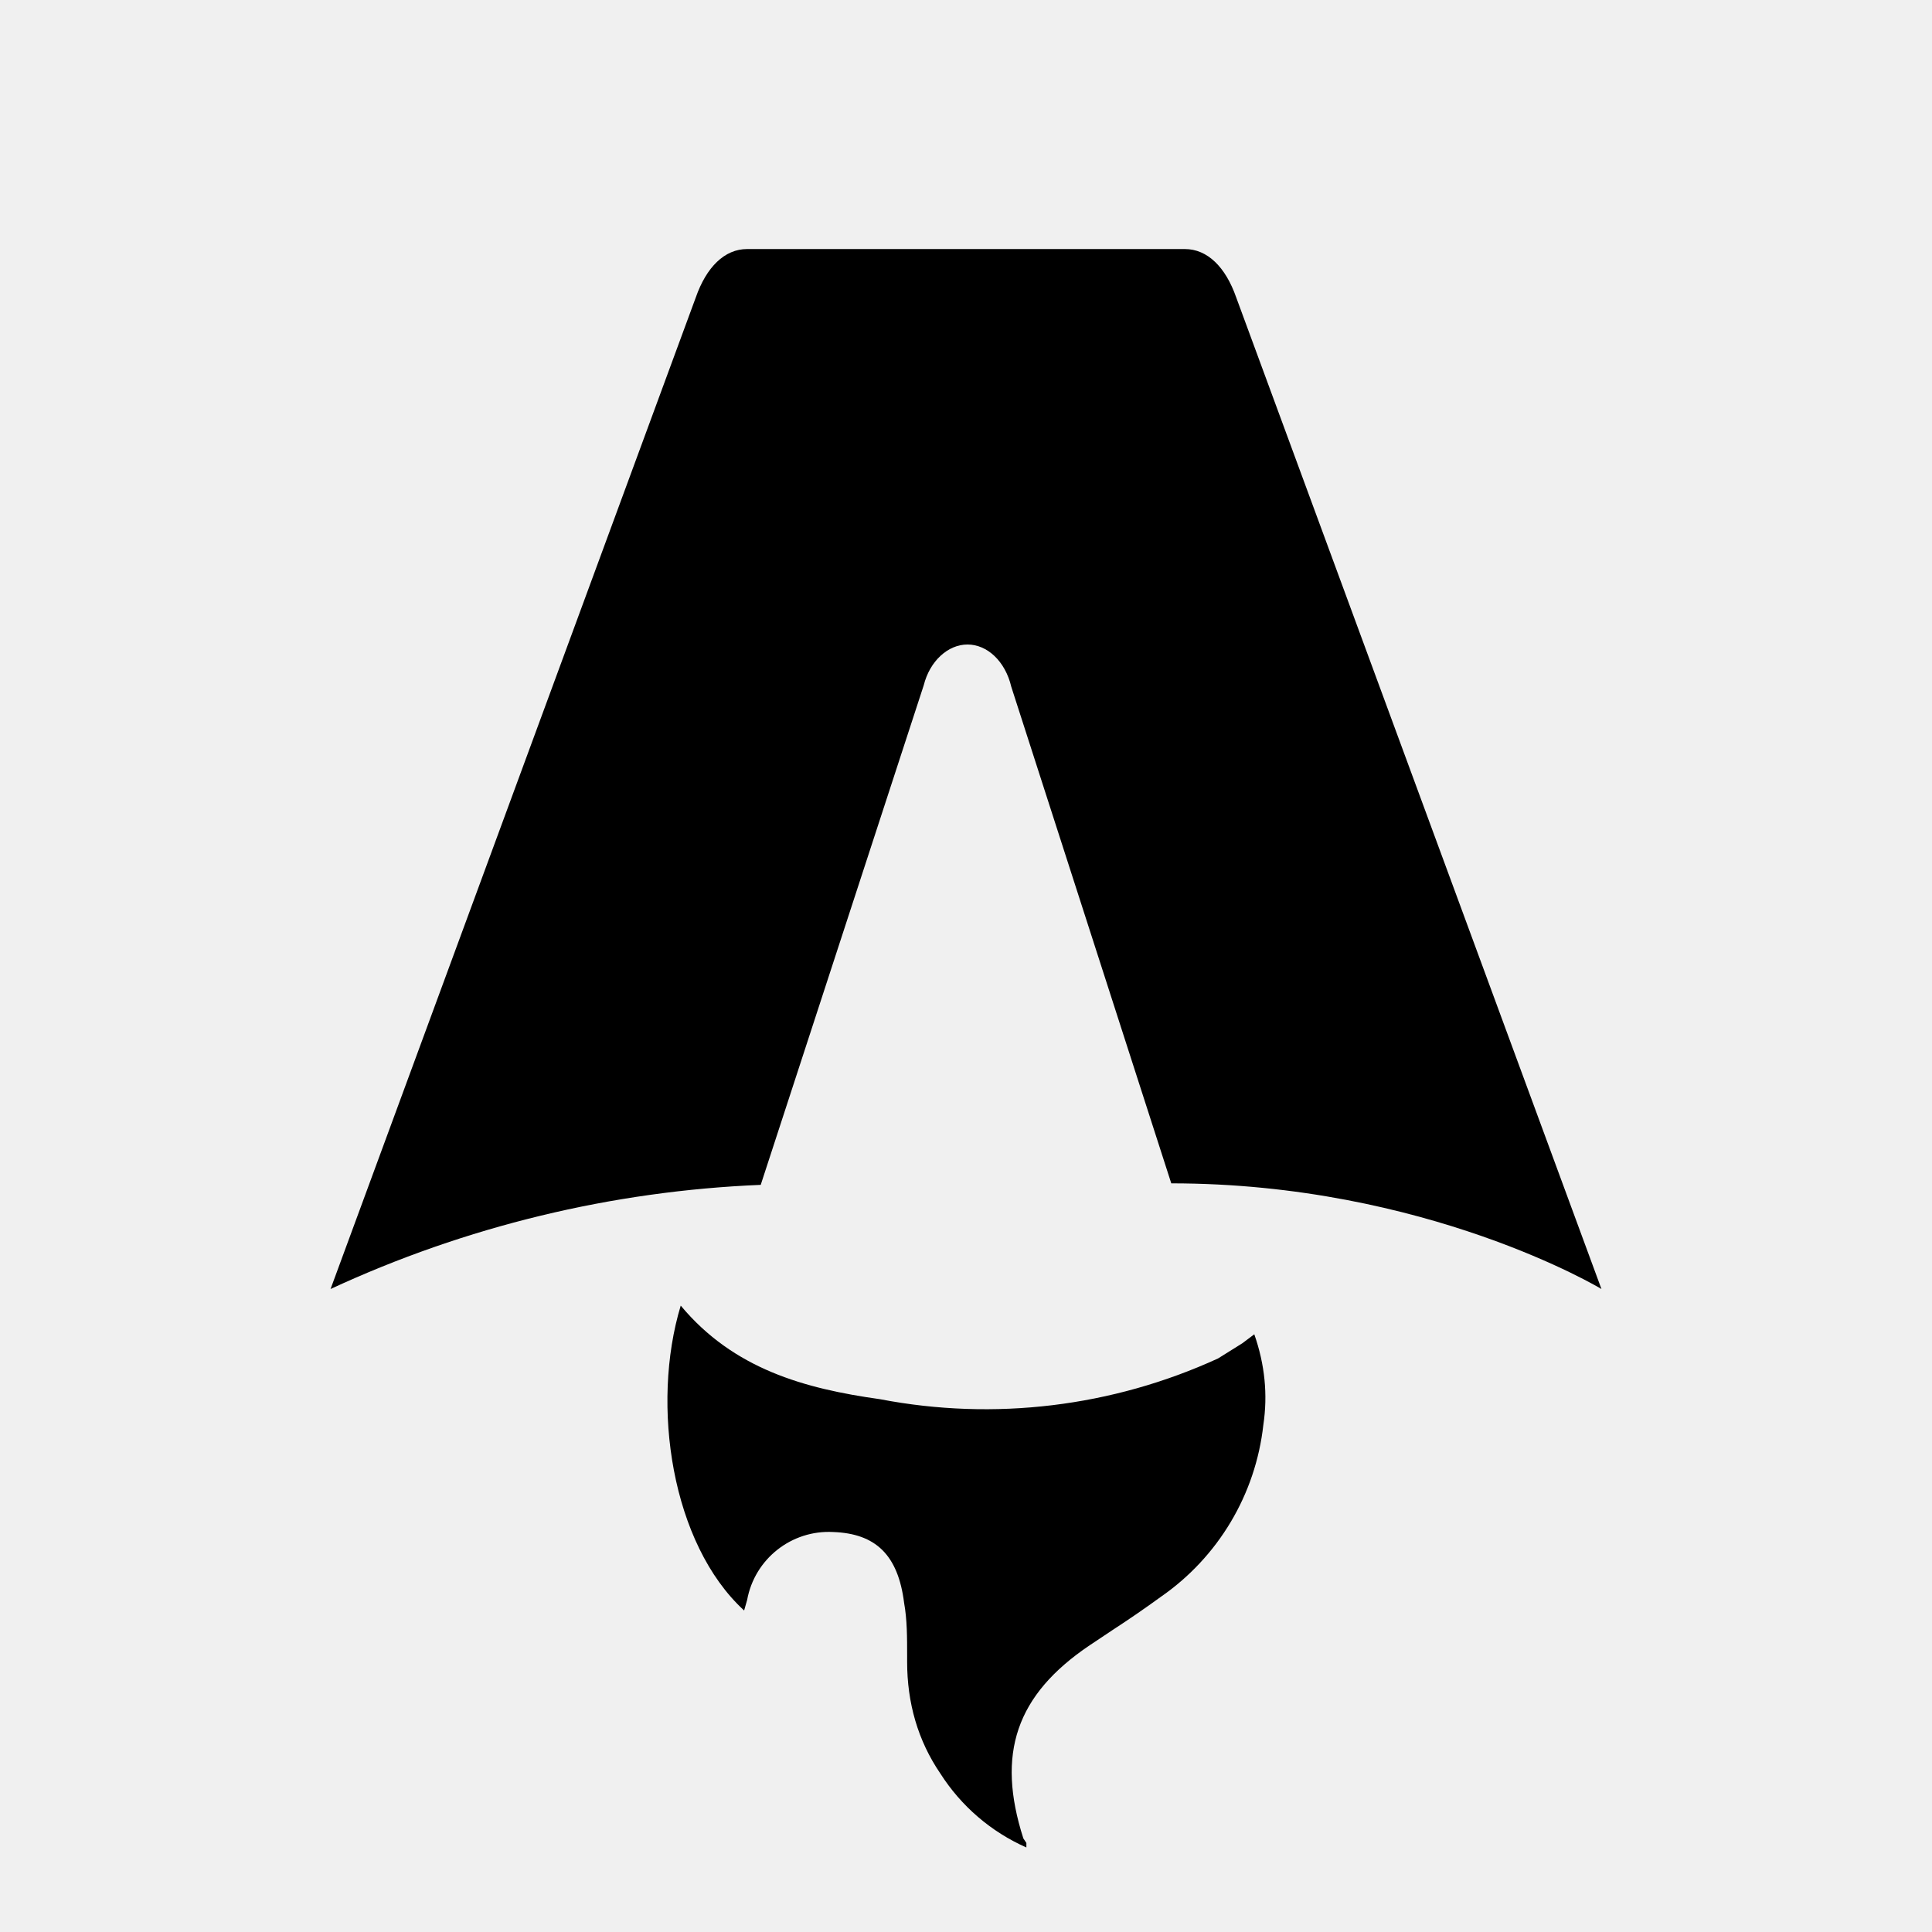
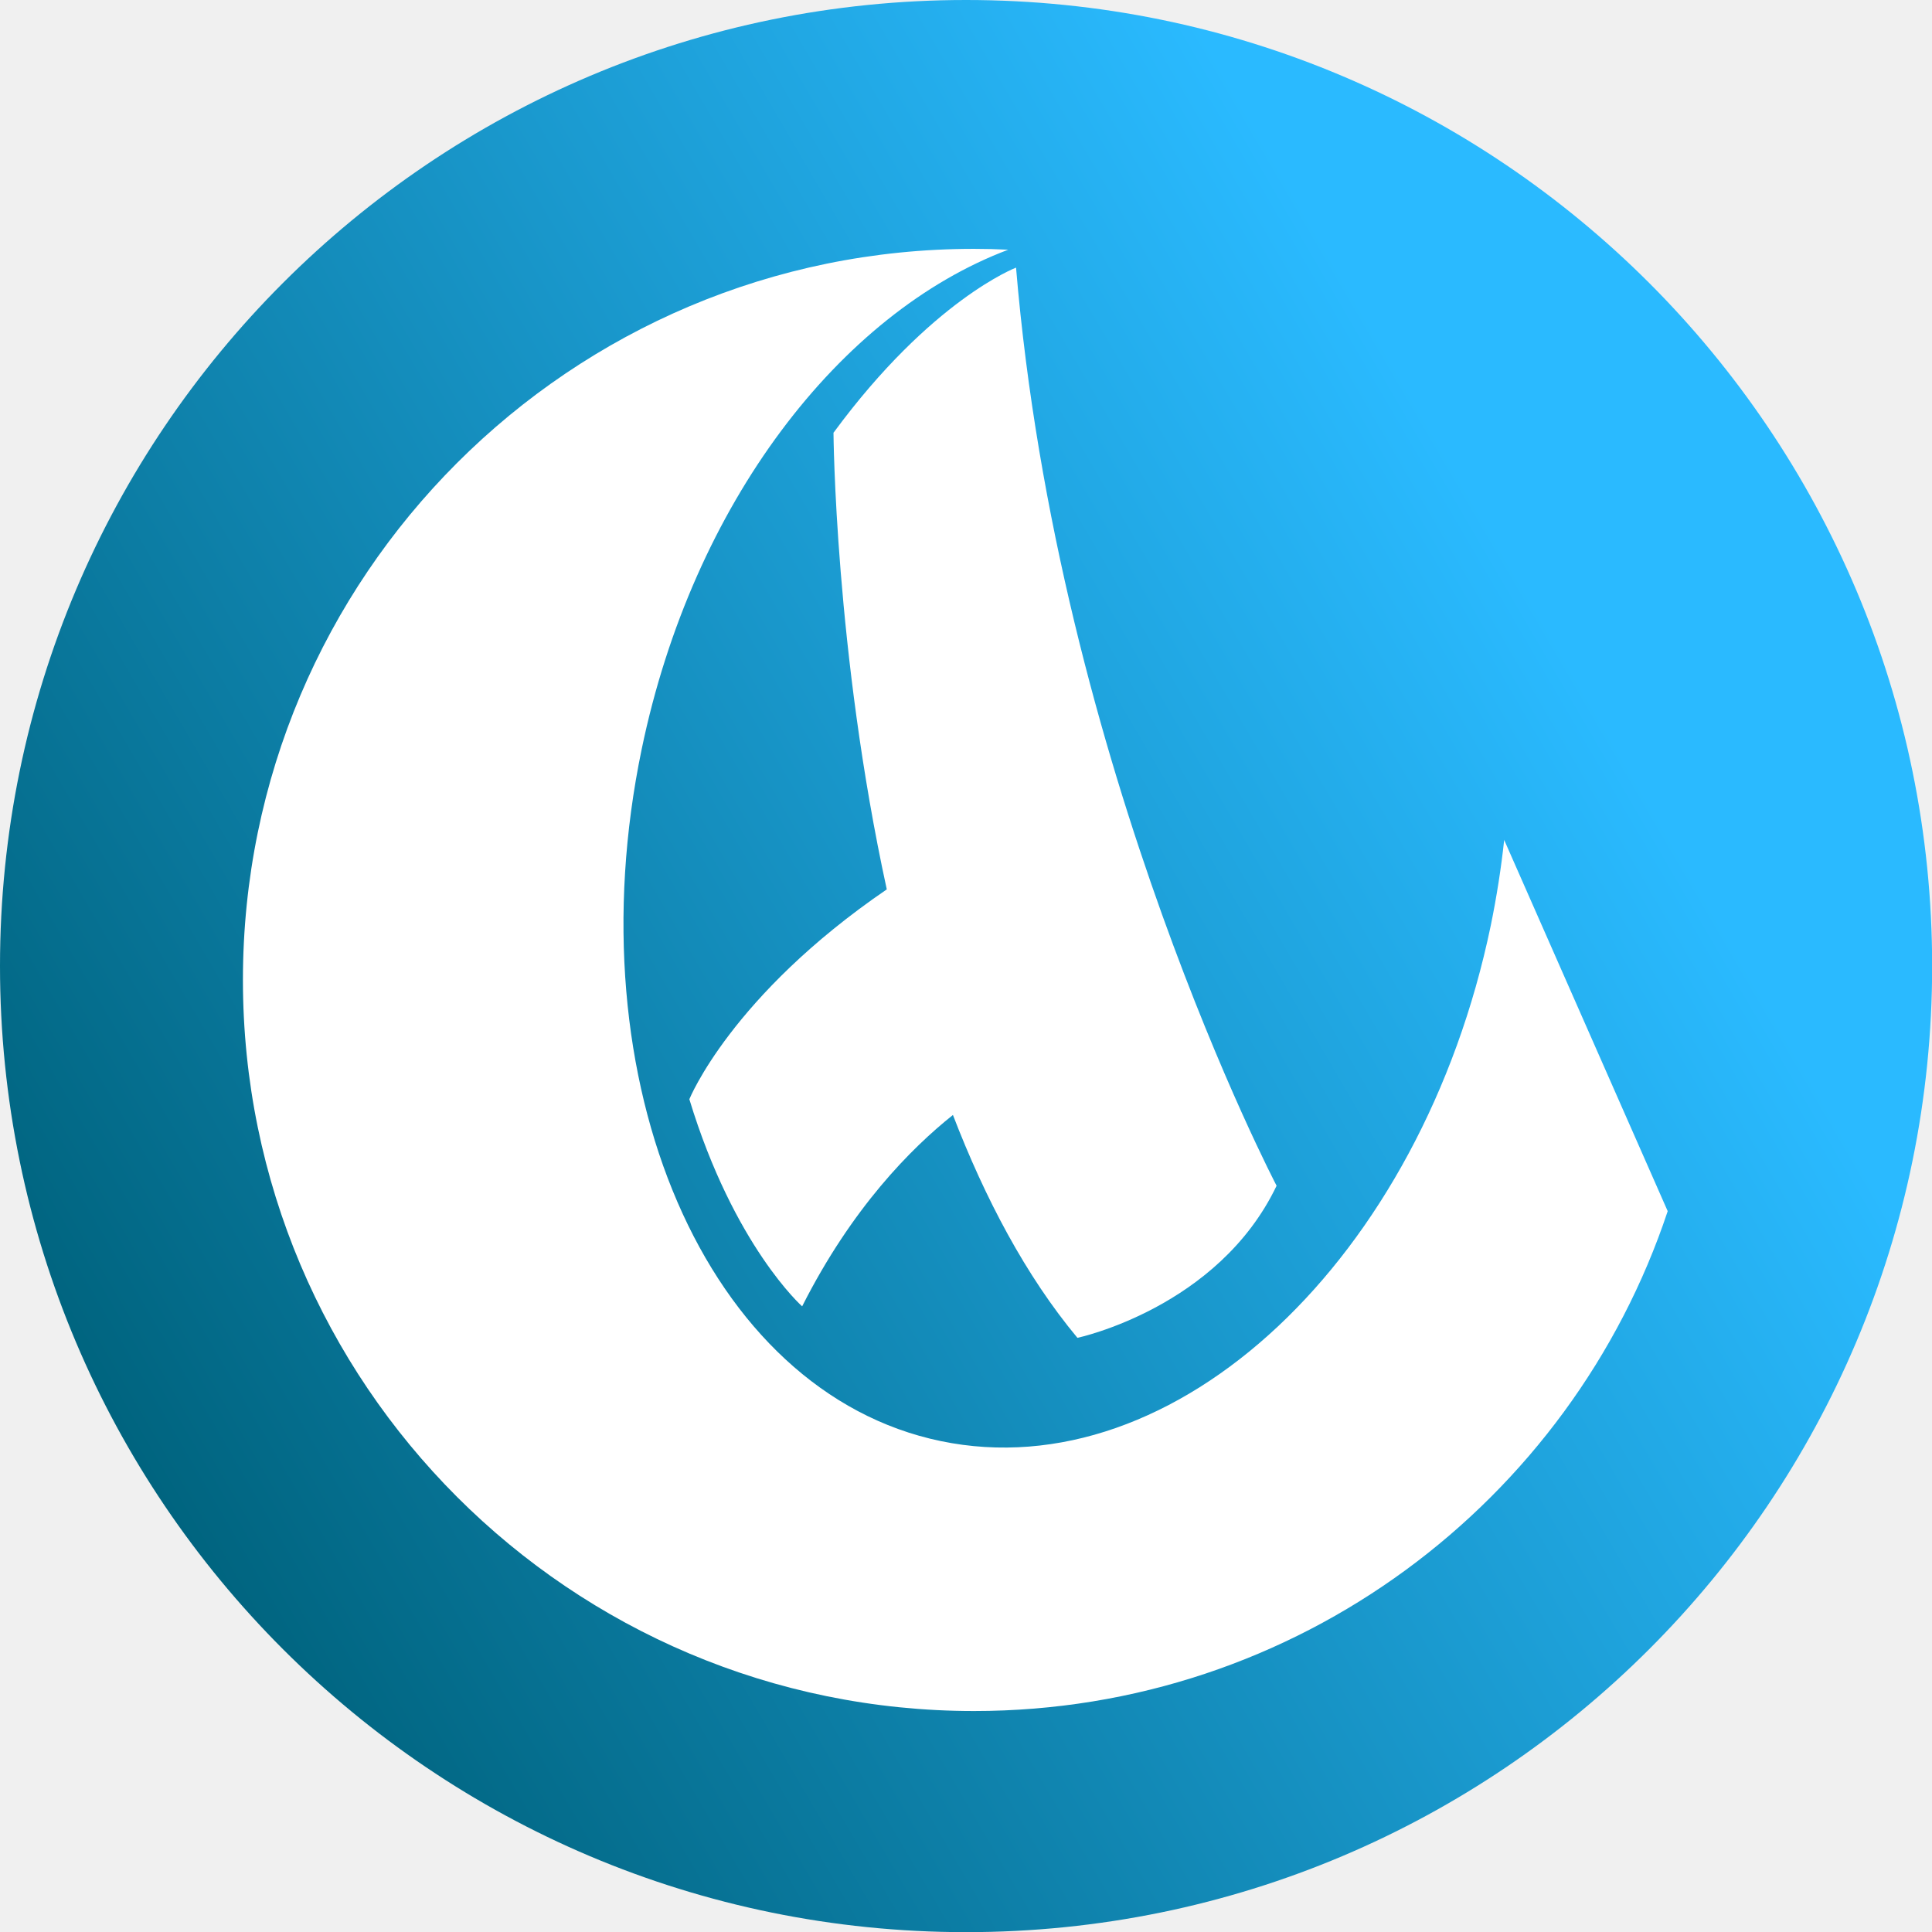
- <svg xmlns="http://www.w3.org/2000/svg" fill="none" viewBox="0 0 128 128">
-   <path d="M50.4 78.5a75.1 75.1 0 0 0-28.5 6.9l24.2-65.7c.7-2 1.9-3.2 3.4-3.2h29c1.5 0 2.7 1.2 3.4 3.2l24.2 65.7s-11.6-7-28.5-7L67 45.5c-.4-1.7-1.6-2.8-2.9-2.8-1.3 0-2.5 1.1-2.9 2.7L50.4 78.5Zm-1.1 28.2Zm-4.2-20.2c-2 6.6-.6 15.8 4.2 20.2a17.5 17.5 0 0 1 .2-.7 5.5 5.5 0 0 1 5.7-4.5c2.8.1 4.3 1.5 4.7 4.7.2 1.1.2 2.3.2 3.5v.4c0 2.7.7 5.2 2.2 7.4a13 13 0 0 0 5.7 4.9v-.3l-.2-.3c-1.8-5.6-.5-9.5 4.4-12.8l1.5-1a73 73 0 0 0 3.2-2.2 16 16 0 0 0 6.8-11.4c.3-2 .1-4-.6-6l-.8.6-1.6 1a37 37 0 0 1-22.4 2.7c-5-.7-9.7-2-13.2-6.2Z" />
-   <style>
-         path { fill: #000; }
-         @media (prefers-color-scheme: dark) {
-             path { fill: #FFF; }
-         }
+ <svg xmlns="http://www.w3.org/2000/svg" id="Capa_2" data-name="Capa 2" viewBox="0 0 133.77 133.77">
+   <defs>
+     <style>
+       .cls-1 {
+         fill: #fff;
+       }
+ 
+       .cls-2 {
+         fill: url(#Degradado_sin_nombre_27);
+       }
    </style>
+     <linearGradient id="Degradado_sin_nombre_27" data-name="Degradado sin nombre 27" x1="124.66" y1="33.16" x2="9.11" y2="100.61" gradientUnits="userSpaceOnUse">
+       <stop offset=".15" stop-color="#2abaff" />
+       <stop offset="1" stop-color="#00647f" />
+     </linearGradient>
+   </defs>
+   <g id="Capa_1-2" data-name="Capa 1">
+     <circle class="cls-2" cx="66.89" cy="66.89" r="66.89" />
+     <path class="cls-1" d="M104.15,58.14c-.21,1.96-.52,3.94-.93,5.94-4.8,23.09-21.84,39.07-38.08,35.7-16.23-3.37-25.5-24.82-20.71-47.91,3.54-17.04,13.75-30.2,25.38-34.58-.79-.04-1.57-.06-2.37-.06-27.96,0-50.62,22.66-50.62,50.62s22.66,50.62,50.62,50.62c22.36,0,41.34-14.5,48.03-34.61l-11.33-25.72Z" />
+     <path class="cls-1" d="M57.71,29.95s.1,15.16,3.69,31.63c-10.79,7.37-13.67,14.53-13.67,14.53,3.09,10.16,7.81,14.34,7.81,14.34,3.44-6.81,7.54-10.94,10.44-13.25,2.22,5.77,5.04,11.13,8.62,15.43,0,0,9.74-2.06,13.79-10.53,0,0-15.14-28.9-18.04-63.57,0,0-5.86,2.22-12.63,11.42Z" />
+   </g>
</svg>
